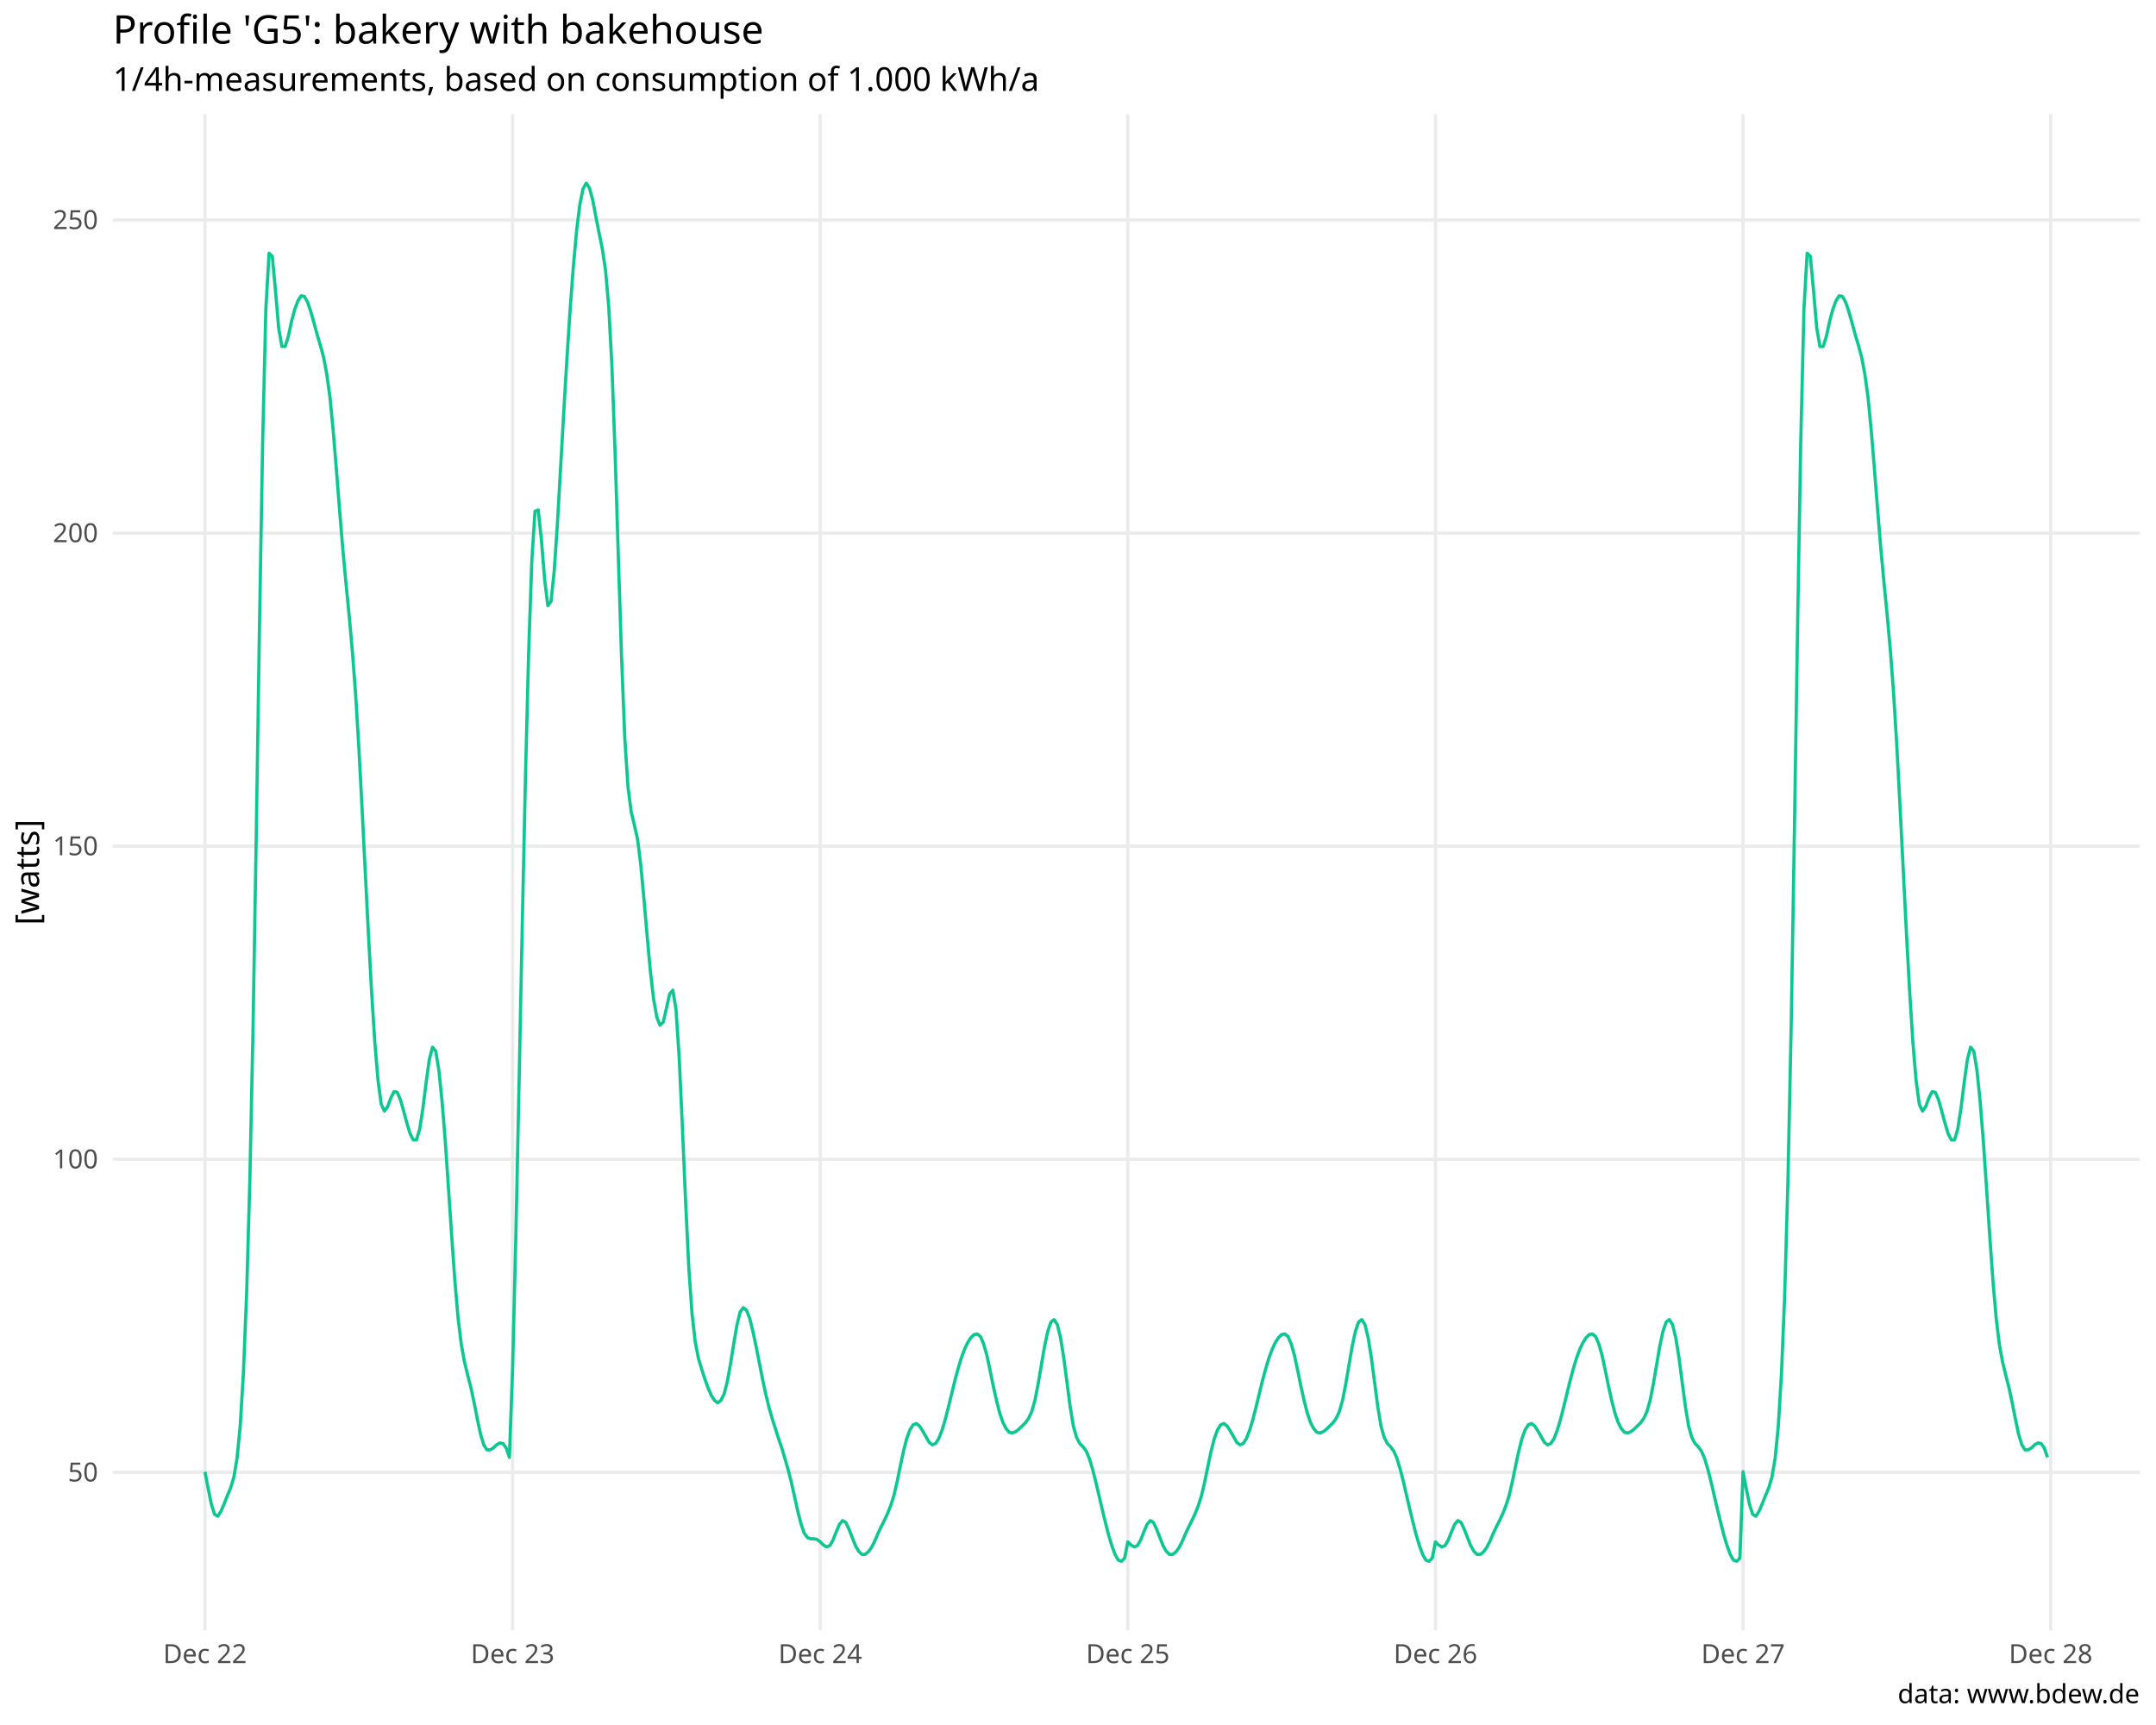
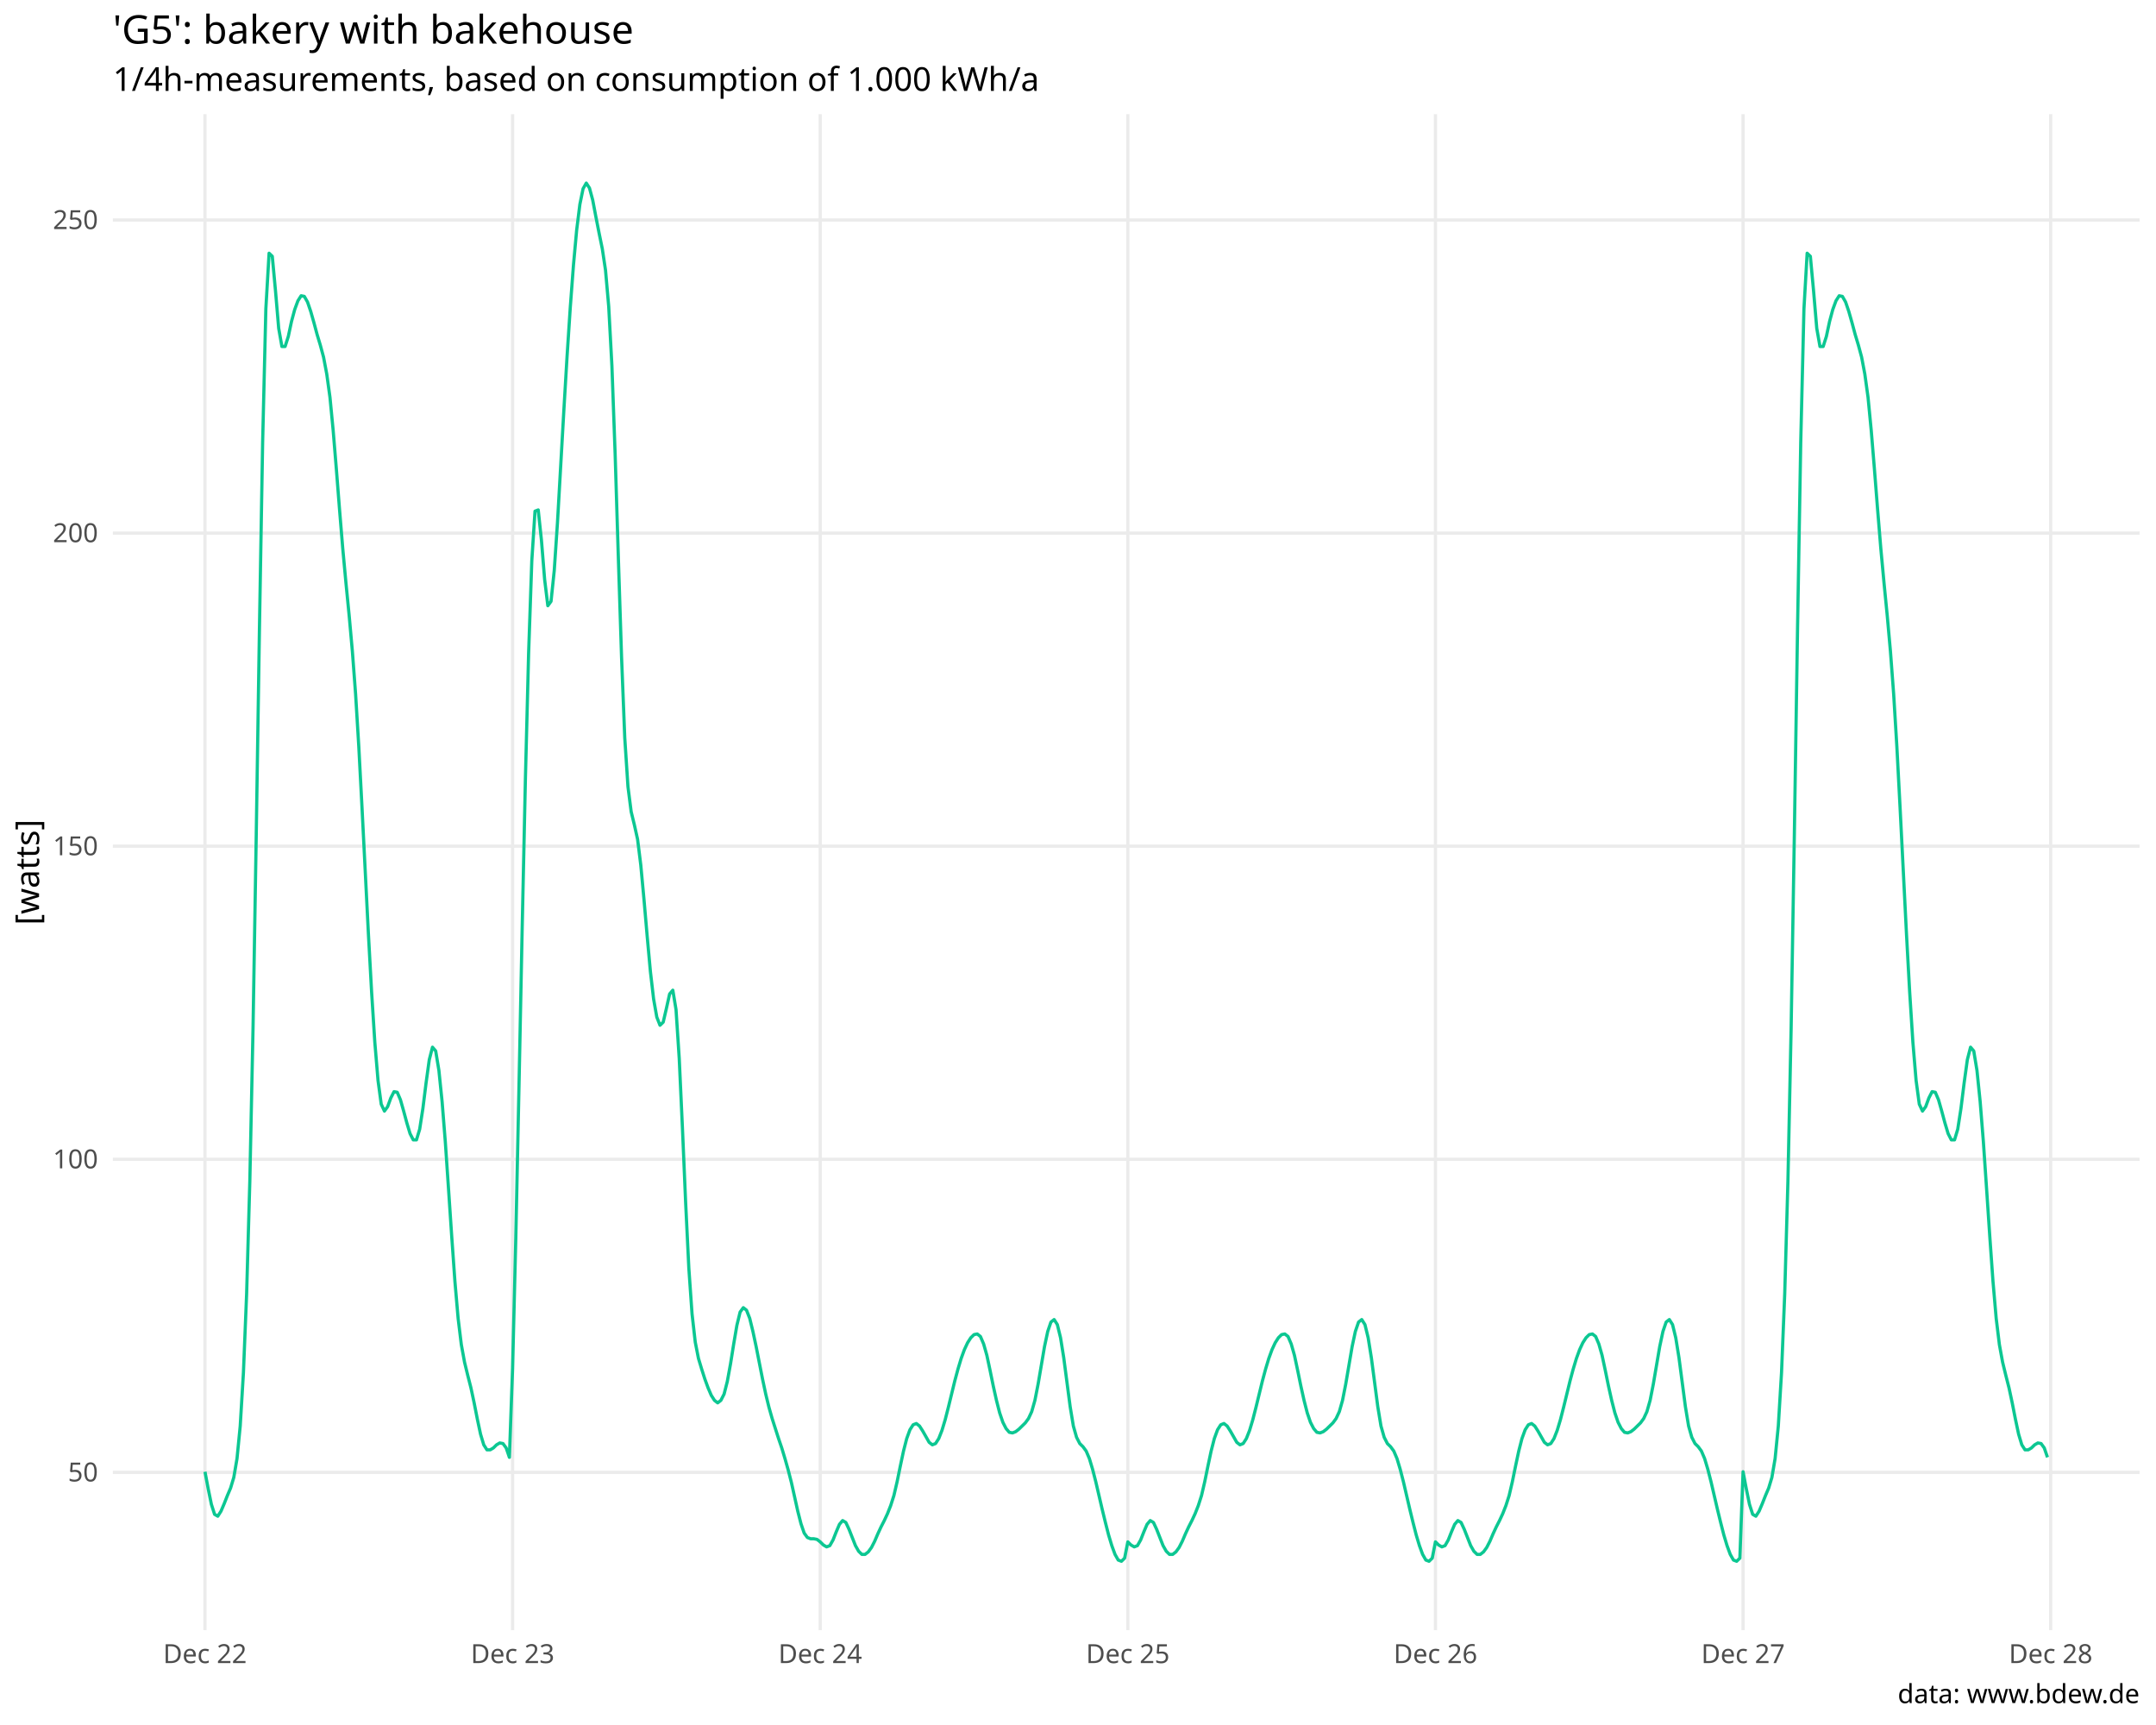
<svg xmlns="http://www.w3.org/2000/svg" class="svglite" data-engine-version="2.0" width="720.00pt" height="576.00pt" viewBox="0 0 720.00 576.00">
  <defs>
    <style type="text/css">
    .svglite line, .svglite polyline, .svglite polygon, .svglite path, .svglite rect, .svglite circle {
      fill: none;
      stroke: #000000;
      stroke-linecap: round;
      stroke-linejoin: round;
      stroke-miterlimit: 10.00;
    }
  </style>
  </defs>
  <rect width="100%" height="100%" style="stroke: none; fill: #FFFFFF;" />
  <defs>
    <clipPath id="cpMC4wMHw3MjAuMDB8MC4wMHw1NzYuMDA=">
      <rect x="0.00" y="0.00" width="720.00" height="576.00" />
    </clipPath>
  </defs>
  <g clip-path="url(#cpMC4wMHw3MjAuMDB8MC4wMHw1NzYuMDA=)">
</g>
  <defs>
    <clipPath id="cpMzcuNjl8NzE0LjUyfDM4LjEyfDU0NC4zNA==">
      <rect x="37.69" y="38.12" width="676.83" height="506.23" />
    </clipPath>
  </defs>
  <g clip-path="url(#cpMzcuNjl8NzE0LjUyfDM4LjEyfDU0NC4zNA==)">
    <polyline points="37.69,491.64 714.52,491.64 " style="stroke-width: 1.07; stroke: #EBEBEB; stroke-linecap: butt;" />
    <polyline points="37.69,387.10 714.52,387.10 " style="stroke-width: 1.07; stroke: #EBEBEB; stroke-linecap: butt;" />
    <polyline points="37.69,282.55 714.52,282.55 " style="stroke-width: 1.07; stroke: #EBEBEB; stroke-linecap: butt;" />
    <polyline points="37.69,178.01 714.52,178.01 " style="stroke-width: 1.07; stroke: #EBEBEB; stroke-linecap: butt;" />
    <polyline points="37.69,73.46 714.52,73.46 " style="stroke-width: 1.07; stroke: #EBEBEB; stroke-linecap: butt;" />
    <polyline points="68.45,544.34 68.45,38.12 " style="stroke-width: 1.07; stroke: #EBEBEB; stroke-linecap: butt;" />
    <polyline points="171.18,544.34 171.18,38.12 " style="stroke-width: 1.07; stroke: #EBEBEB; stroke-linecap: butt;" />
    <polyline points="273.91,544.34 273.91,38.12 " style="stroke-width: 1.07; stroke: #EBEBEB; stroke-linecap: butt;" />
    <polyline points="376.64,544.34 376.64,38.12 " style="stroke-width: 1.07; stroke: #EBEBEB; stroke-linecap: butt;" />
    <polyline points="479.37,544.34 479.37,38.12 " style="stroke-width: 1.07; stroke: #EBEBEB; stroke-linecap: butt;" />
    <polyline points="582.10,544.34 582.10,38.12 " style="stroke-width: 1.07; stroke: #EBEBEB; stroke-linecap: butt;" />
    <polyline points="684.83,544.34 684.83,38.12 " style="stroke-width: 1.07; stroke: #EBEBEB; stroke-linecap: butt;" />
    <polyline points="68.45,491.43 69.52,497.08 70.59,502.31 71.66,505.65 72.73,506.28 73.80,504.61 74.87,502.10 75.94,499.38 77.01,496.87 78.08,493.32 79.15,487.04 80.22,476.17 81.29,458.40 82.36,432.05 83.43,394.42 84.50,343.40 85.57,279.00 86.64,210.00 87.71,147.69 88.78,103.15 89.86,84.55 90.93,85.59 92.00,97.09 93.07,109.64 94.14,115.70 95.21,115.70 96.28,112.35 97.35,107.34 98.42,103.36 99.49,100.44 100.56,98.76 101.63,98.97 102.70,100.85 103.77,103.99 104.84,107.75 105.91,111.73 106.98,115.28 108.05,119.25 109.12,124.90 110.19,132.64 111.26,143.72 112.33,156.68 113.40,170.27 114.47,183.24 115.54,194.74 116.61,205.61 117.68,217.53 118.75,231.74 119.82,249.31 120.89,269.59 121.96,290.71 123.03,311.83 124.10,331.27 125.17,348.00 126.24,360.75 127.31,368.70 128.38,371.00 129.45,369.53 130.52,366.61 131.59,364.52 132.66,364.73 133.73,367.23 134.80,371.00 135.87,374.97 136.94,378.53 138.01,380.62 139.08,380.62 140.15,377.06 141.22,370.16 142.29,361.59 143.36,353.85 144.43,349.67 145.50,350.93 146.57,357.41 147.64,367.86 148.71,381.24 149.78,396.92 150.85,412.82 151.92,427.87 152.99,440.21 154.06,448.99 155.13,454.84 156.20,459.23 157.27,463.42 158.34,468.43 159.41,473.87 160.48,478.89 161.55,482.44 162.62,484.12 163.69,484.12 164.76,483.49 165.83,482.44 166.90,481.82 167.97,482.02 169.04,483.49 170.11,486.62 171.18,456.93 172.25,413.65 173.32,362.63 174.39,309.73 175.46,260.18 176.53,218.15 177.60,187.21 178.67,170.69 179.74,170.27 180.81,180.31 181.88,193.48 182.95,202.26 184.02,200.80 185.09,190.55 186.16,174.66 187.23,155.84 188.30,137.03 189.37,119.04 190.44,102.74 191.51,88.52 192.58,76.81 193.65,68.24 194.72,63.01 195.79,61.13 196.86,62.80 197.93,66.77 199.00,72.42 200.07,77.85 201.14,83.08 202.21,90.19 203.28,102.32 204.35,122.18 205.42,151.45 206.49,185.95 207.57,219.41 208.64,246.38 209.71,262.69 210.78,271.05 211.85,275.44 212.92,280.25 213.99,288.83 215.06,300.33 216.13,312.66 217.20,324.37 218.27,333.57 219.34,339.63 220.41,342.35 221.48,341.31 222.55,336.71 223.62,331.90 224.69,330.64 225.76,337.13 226.83,353.43 227.90,376.64 228.97,401.52 230.04,423.48 231.11,438.74 232.18,448.15 233.25,453.59 234.32,457.14 235.39,460.49 236.46,463.42 237.53,465.92 238.60,467.60 239.67,468.43 240.74,467.60 241.81,465.51 242.88,461.32 243.95,455.47 245.02,448.78 246.09,442.51 247.16,438.12 248.23,436.65 249.30,437.49 250.37,440.21 251.44,444.60 252.51,449.62 253.58,455.05 254.65,460.49 255.72,465.51 256.79,469.90 257.86,473.66 258.93,477.01 260.00,480.35 261.07,483.49 262.14,487.04 263.21,490.81 264.28,494.99 265.35,499.80 266.42,504.61 267.49,508.79 268.56,511.92 269.63,513.39 270.70,513.81 271.77,513.81 272.84,514.02 273.91,514.85 274.98,515.90 276.05,516.52 277.12,516.11 278.19,514.22 279.26,511.51 280.33,509.00 281.40,507.74 282.47,508.37 283.54,510.67 284.61,513.39 285.68,516.11 286.75,517.99 287.82,519.03 288.89,519.03 289.96,518.20 291.03,516.73 292.10,514.64 293.17,512.13 294.24,509.83 295.31,507.74 296.38,505.44 297.45,502.72 298.52,499.38 299.59,494.78 300.66,489.55 301.73,484.53 302.80,480.35 303.87,477.42 304.94,475.75 306.01,475.33 307.08,476.17 308.15,477.84 309.22,479.72 310.29,481.61 311.36,482.44 312.43,482.02 313.50,480.35 314.57,477.63 315.64,474.08 316.71,469.90 317.78,465.51 318.85,461.12 319.92,457.14 320.99,453.59 322.06,450.66 323.13,448.36 324.20,446.69 325.28,445.64 326.35,445.43 327.42,446.27 328.49,448.78 329.56,452.54 330.63,457.56 331.70,462.79 332.77,467.60 333.84,471.78 334.91,474.92 335.98,477.01 337.05,478.26 338.12,478.47 339.19,478.05 340.26,477.22 341.33,476.17 342.40,475.12 343.47,473.66 344.54,471.36 345.61,467.60 346.68,462.16 347.75,455.89 348.82,449.62 349.89,444.60 350.96,441.46 352.03,440.62 353.10,442.30 354.17,446.69 355.24,453.38 356.31,461.53 357.38,469.69 358.45,476.17 359.52,479.93 360.59,482.02 361.66,483.07 362.73,484.53 363.80,487.04 364.87,490.60 365.94,494.78 367.01,499.38 368.08,503.98 369.15,508.37 370.22,512.55 371.29,516.11 372.36,519.03 373.43,520.92 374.50,521.33 375.57,520.29 376.64,514.85 377.71,515.90 378.78,516.52 379.85,516.11 380.92,514.22 381.99,511.51 383.06,509.00 384.13,507.74 385.20,508.37 386.27,510.67 387.34,513.39 388.41,516.11 389.48,517.99 390.55,519.03 391.62,519.03 392.69,518.20 393.76,516.73 394.83,514.64 395.90,512.13 396.97,509.83 398.04,507.74 399.11,505.44 400.18,502.72 401.25,499.38 402.32,494.78 403.39,489.55 404.46,484.53 405.53,480.35 406.60,477.42 407.67,475.75 408.74,475.33 409.81,476.17 410.88,477.84 411.95,479.72 413.02,481.61 414.09,482.44 415.16,482.02 416.23,480.35 417.30,477.63 418.37,474.08 419.44,469.90 420.51,465.51 421.58,461.12 422.65,457.14 423.72,453.59 424.79,450.66 425.86,448.36 426.93,446.69 428.00,445.64 429.07,445.43 430.14,446.27 431.21,448.78 432.28,452.54 433.35,457.56 434.42,462.79 435.49,467.60 436.56,471.78 437.63,474.92 438.70,477.01 439.77,478.26 440.84,478.47 441.91,478.05 442.99,477.22 444.06,476.17 445.13,475.12 446.20,473.66 447.27,471.36 448.34,467.60 449.41,462.16 450.48,455.89 451.55,449.62 452.62,444.60 453.69,441.46 454.76,440.62 455.83,442.30 456.90,446.69 457.97,453.38 459.04,461.53 460.11,469.69 461.18,476.17 462.25,479.93 463.32,482.02 464.39,483.07 465.46,484.53 466.53,487.04 467.60,490.60 468.67,494.78 469.74,499.38 470.81,503.98 471.88,508.37 472.95,512.55 474.02,516.11 475.09,519.03 476.16,520.92 477.23,521.33 478.30,520.29 479.37,514.85 480.44,515.90 481.51,516.52 482.58,516.11 483.65,514.22 484.72,511.51 485.79,509.00 486.86,507.74 487.93,508.37 489.00,510.67 490.07,513.39 491.14,516.11 492.21,517.99 493.28,519.03 494.35,519.03 495.42,518.20 496.49,516.73 497.56,514.64 498.63,512.13 499.70,509.83 500.77,507.74 501.84,505.44 502.91,502.72 503.98,499.38 505.05,494.78 506.12,489.55 507.19,484.53 508.26,480.35 509.33,477.42 510.40,475.75 511.47,475.33 512.54,476.17 513.61,477.84 514.68,479.72 515.75,481.61 516.82,482.44 517.89,482.02 518.96,480.35 520.03,477.63 521.10,474.08 522.17,469.90 523.24,465.51 524.31,461.12 525.38,457.14 526.45,453.59 527.52,450.66 528.59,448.36 529.66,446.69 530.73,445.64 531.80,445.43 532.87,446.27 533.94,448.78 535.01,452.54 536.08,457.56 537.15,462.79 538.22,467.60 539.29,471.78 540.36,474.92 541.43,477.01 542.50,478.26 543.57,478.47 544.64,478.05 545.71,477.22 546.78,476.17 547.85,475.12 548.92,473.66 549.99,471.36 551.06,467.60 552.13,462.16 553.20,455.89 554.27,449.62 555.34,444.60 556.41,441.46 557.48,440.62 558.55,442.30 559.62,446.69 560.70,453.38 561.77,461.53 562.84,469.69 563.91,476.17 564.98,479.93 566.05,482.02 567.12,483.07 568.19,484.53 569.26,487.04 570.33,490.60 571.40,494.78 572.47,499.38 573.54,503.98 574.61,508.37 575.68,512.55 576.75,516.11 577.82,519.03 578.89,520.92 579.96,521.33 581.03,520.29 582.10,491.43 583.17,497.08 584.24,502.31 585.31,505.65 586.38,506.28 587.45,504.61 588.52,502.10 589.59,499.38 590.66,496.87 591.73,493.32 592.80,487.04 593.87,476.17 594.94,458.40 596.01,432.05 597.08,394.42 598.15,343.40 599.22,279.00 600.29,210.00 601.36,147.69 602.43,103.15 603.50,84.55 604.57,85.59 605.64,97.09 606.71,109.64 607.78,115.70 608.85,115.70 609.92,112.35 610.99,107.34 612.06,103.36 613.13,100.44 614.20,98.76 615.27,98.97 616.34,100.85 617.41,103.99 618.48,107.75 619.55,111.73 620.62,115.28 621.69,119.25 622.76,124.90 623.83,132.64 624.90,143.72 625.97,156.68 627.04,170.27 628.11,183.24 629.18,194.74 630.25,205.61 631.32,217.53 632.39,231.74 633.46,249.31 634.53,269.59 635.60,290.71 636.67,311.83 637.74,331.27 638.81,348.00 639.88,360.75 640.95,368.70 642.02,371.00 643.09,369.53 644.16,366.61 645.23,364.52 646.30,364.73 647.37,367.23 648.44,371.00 649.51,374.97 650.58,378.53 651.65,380.62 652.72,380.62 653.79,377.06 654.86,370.16 655.93,361.59 657.00,353.85 658.07,349.67 659.14,350.93 660.21,357.41 661.28,367.86 662.35,381.24 663.42,396.92 664.49,412.82 665.56,427.87 666.63,440.21 667.70,448.99 668.77,454.84 669.84,459.23 670.91,463.42 671.98,468.43 673.05,473.87 674.12,478.89 675.19,482.44 676.26,484.12 677.33,484.12 678.40,483.49 679.48,482.44 680.55,481.82 681.62,482.02 682.69,483.49 683.76,486.62 " style="stroke-width: 1.07; stroke: #0CC792; stroke-linecap: butt;" />
  </g>
  <g clip-path="url(#cpMC4wMHw3MjAuMDB8MC4wMHw1NzYuMDA=)">
    <text x="32.76" y="494.67" text-anchor="end" style="font-size: 8.80px; fill: #4D4D4D; font-family: sans;" textLength="9.79px" lengthAdjust="spacingAndGlyphs">50</text>
    <text x="32.76" y="390.13" text-anchor="end" style="font-size: 8.80px; fill: #4D4D4D; font-family: sans;" textLength="14.68px" lengthAdjust="spacingAndGlyphs">100</text>
    <text x="32.76" y="285.58" text-anchor="end" style="font-size: 8.80px; fill: #4D4D4D; font-family: sans;" textLength="14.68px" lengthAdjust="spacingAndGlyphs">150</text>
    <text x="32.76" y="181.04" text-anchor="end" style="font-size: 8.80px; fill: #4D4D4D; font-family: sans;" textLength="14.68px" lengthAdjust="spacingAndGlyphs">200</text>
    <text x="32.76" y="76.49" text-anchor="end" style="font-size: 8.80px; fill: #4D4D4D; font-family: sans;" textLength="14.68px" lengthAdjust="spacingAndGlyphs">250</text>
    <text x="68.45" y="555.33" text-anchor="middle" style="font-size: 8.80px; fill: #4D4D4D; font-family: sans;" textLength="27.89px" lengthAdjust="spacingAndGlyphs">Dec 22</text>
    <text x="171.18" y="555.33" text-anchor="middle" style="font-size: 8.80px; fill: #4D4D4D; font-family: sans;" textLength="27.89px" lengthAdjust="spacingAndGlyphs">Dec 23</text>
    <text x="273.91" y="555.33" text-anchor="middle" style="font-size: 8.80px; fill: #4D4D4D; font-family: sans;" textLength="27.89px" lengthAdjust="spacingAndGlyphs">Dec 24</text>
    <text x="376.64" y="555.33" text-anchor="middle" style="font-size: 8.80px; fill: #4D4D4D; font-family: sans;" textLength="27.89px" lengthAdjust="spacingAndGlyphs">Dec 25</text>
    <text x="479.37" y="555.33" text-anchor="middle" style="font-size: 8.80px; fill: #4D4D4D; font-family: sans;" textLength="27.89px" lengthAdjust="spacingAndGlyphs">Dec 26</text>
    <text x="582.10" y="555.33" text-anchor="middle" style="font-size: 8.80px; fill: #4D4D4D; font-family: sans;" textLength="27.89px" lengthAdjust="spacingAndGlyphs">Dec 27</text>
    <text x="684.83" y="555.33" text-anchor="middle" style="font-size: 8.80px; fill: #4D4D4D; font-family: sans;" textLength="27.89px" lengthAdjust="spacingAndGlyphs">Dec 28</text>
    <text transform="translate(13.05,291.23) rotate(-90)" text-anchor="middle" style="font-size: 11.00px; font-family: sans;" textLength="31.79px" lengthAdjust="spacingAndGlyphs">[watts]</text>
    <text x="37.69" y="30.35" style="font-size: 11.00px; font-family: sans;" textLength="291.71px" lengthAdjust="spacingAndGlyphs">1/4h-measurements, based on consumption of 1.000 kWh/a</text>
-     <text x="37.69" y="14.56" style="font-size: 13.20px; font-family: sans;" textLength="206.11px" lengthAdjust="spacingAndGlyphs">Profile 'G5': bakery with bakehouse</text>
+     <text x="37.69" y="14.56" style="font-size: 13.20px; font-family: sans;" textLength="165.03px" lengthAdjust="spacingAndGlyphs">'G5': bakery with bakehouse</text>
    <text x="714.52" y="568.69" text-anchor="end" style="font-size: 8.80px; font-family: sans;" textLength="76.81px" lengthAdjust="spacingAndGlyphs">data: www.bdew.de</text>
  </g>
</svg>
